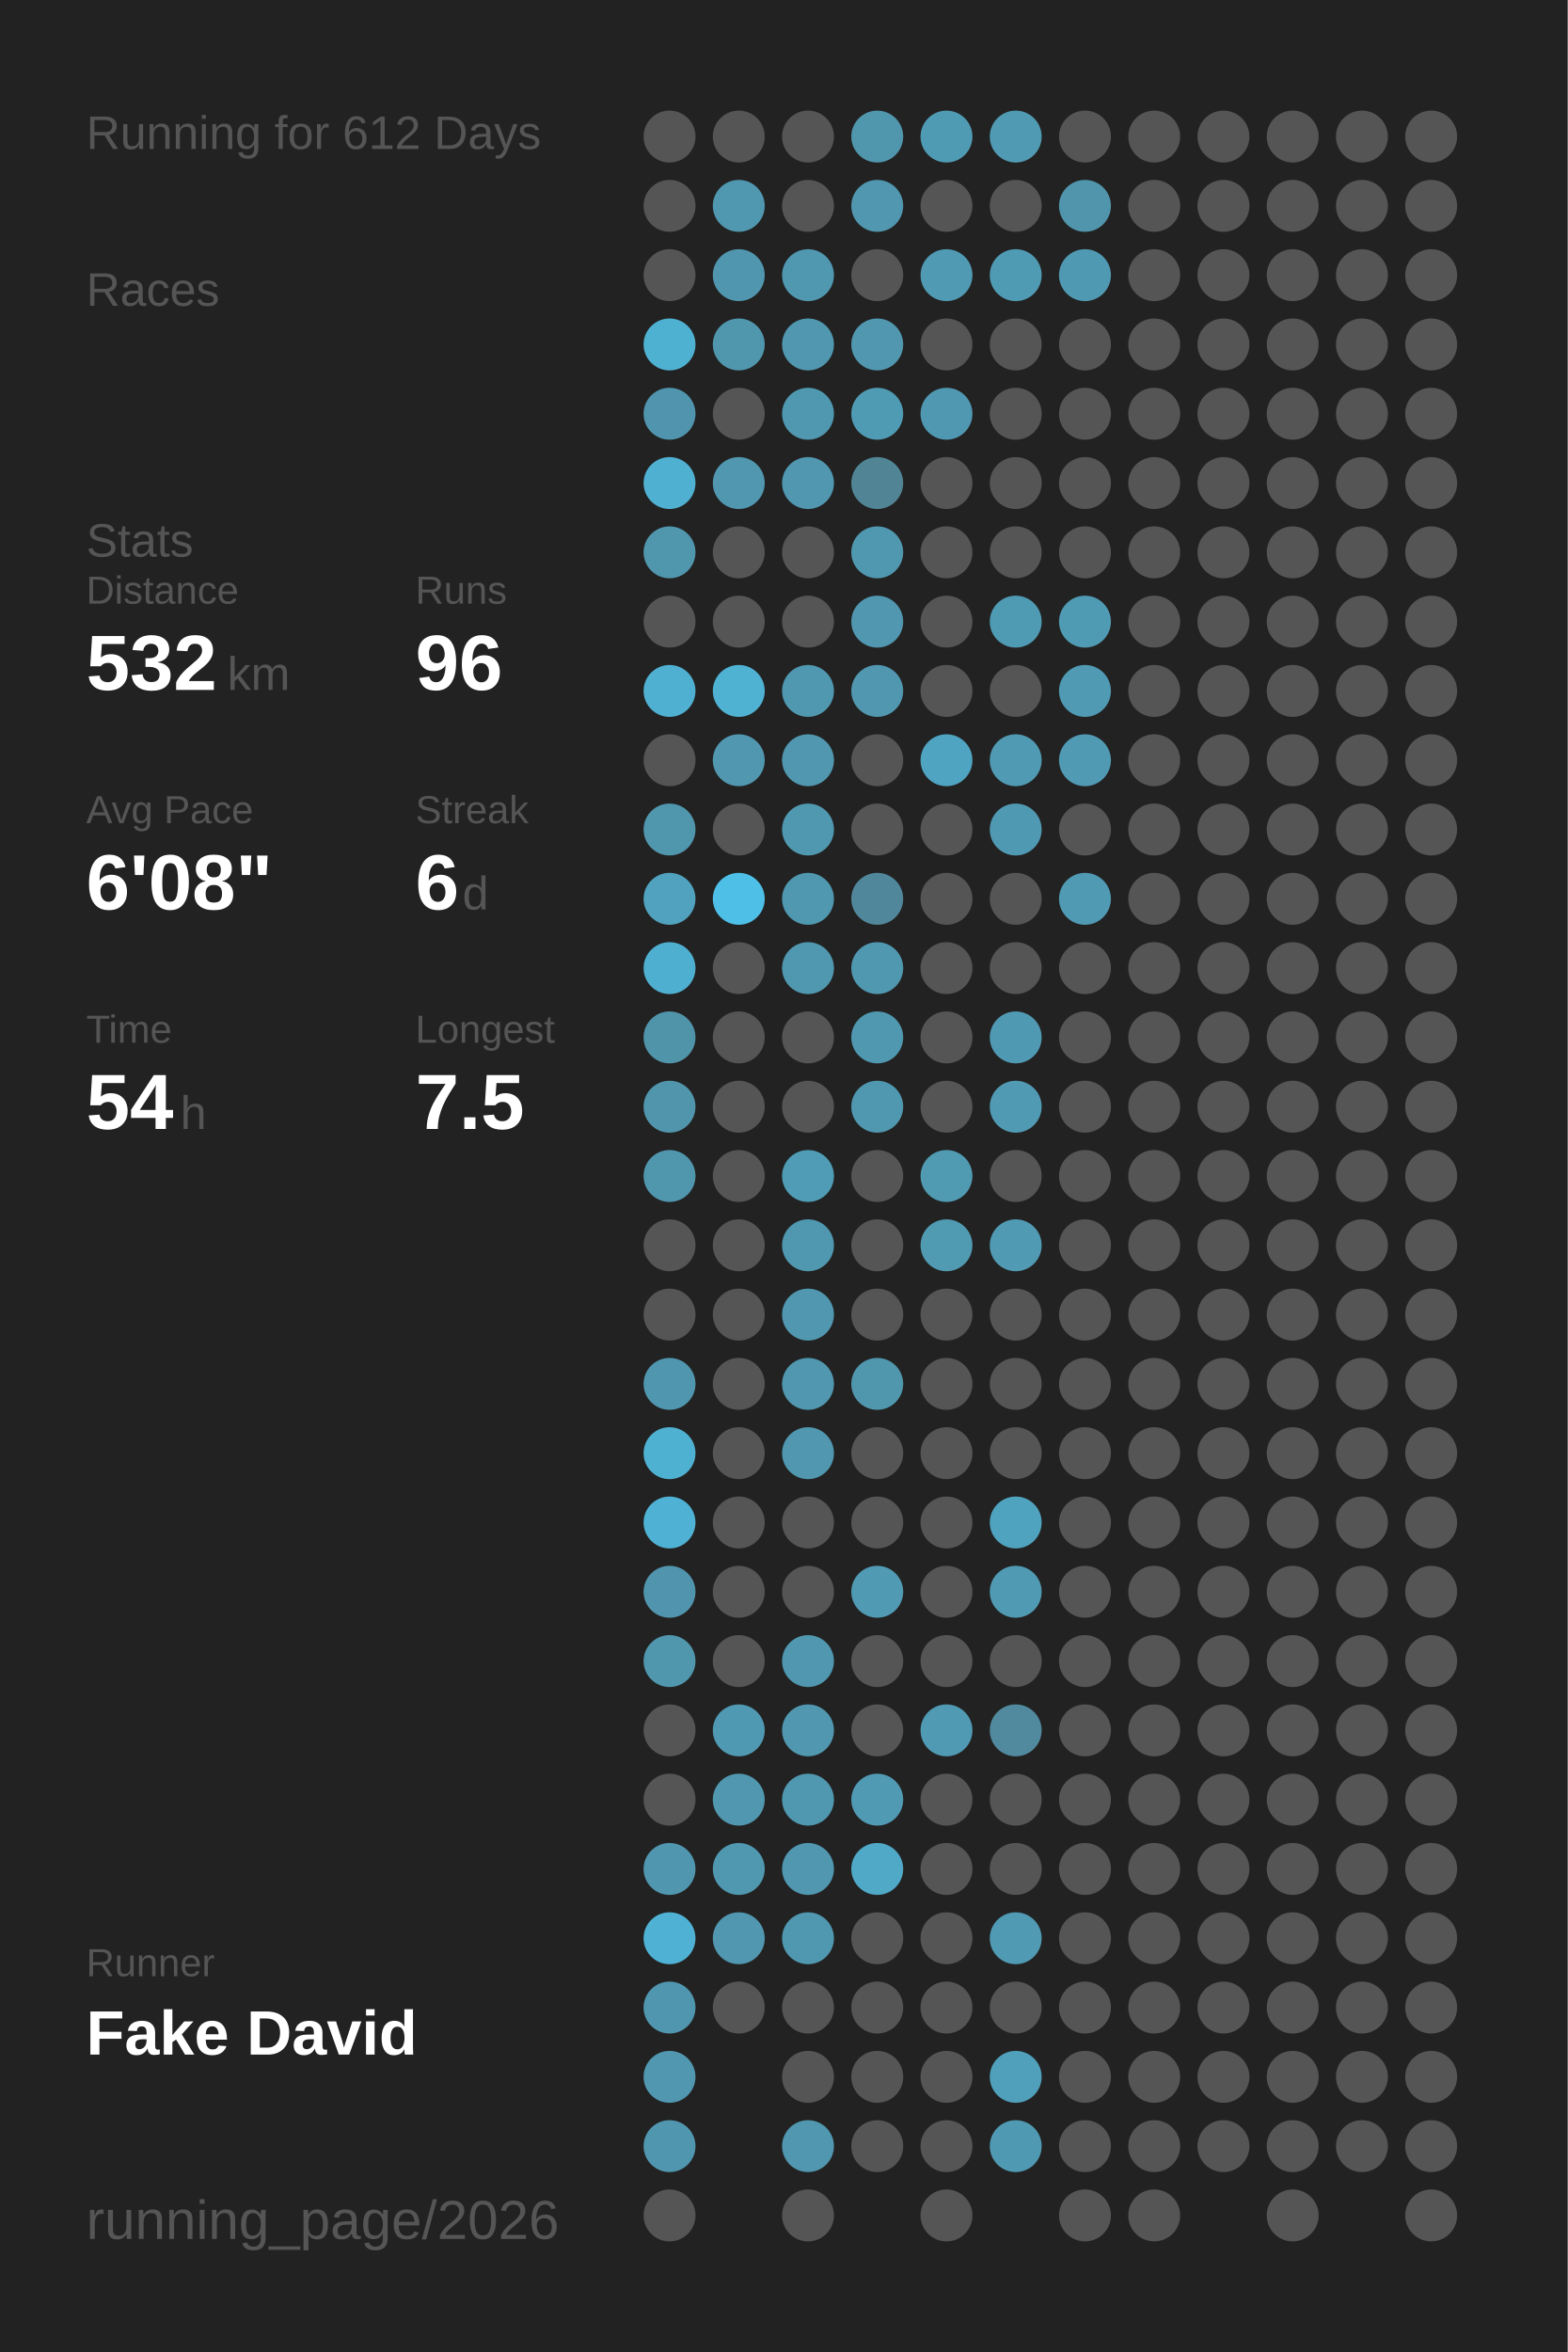
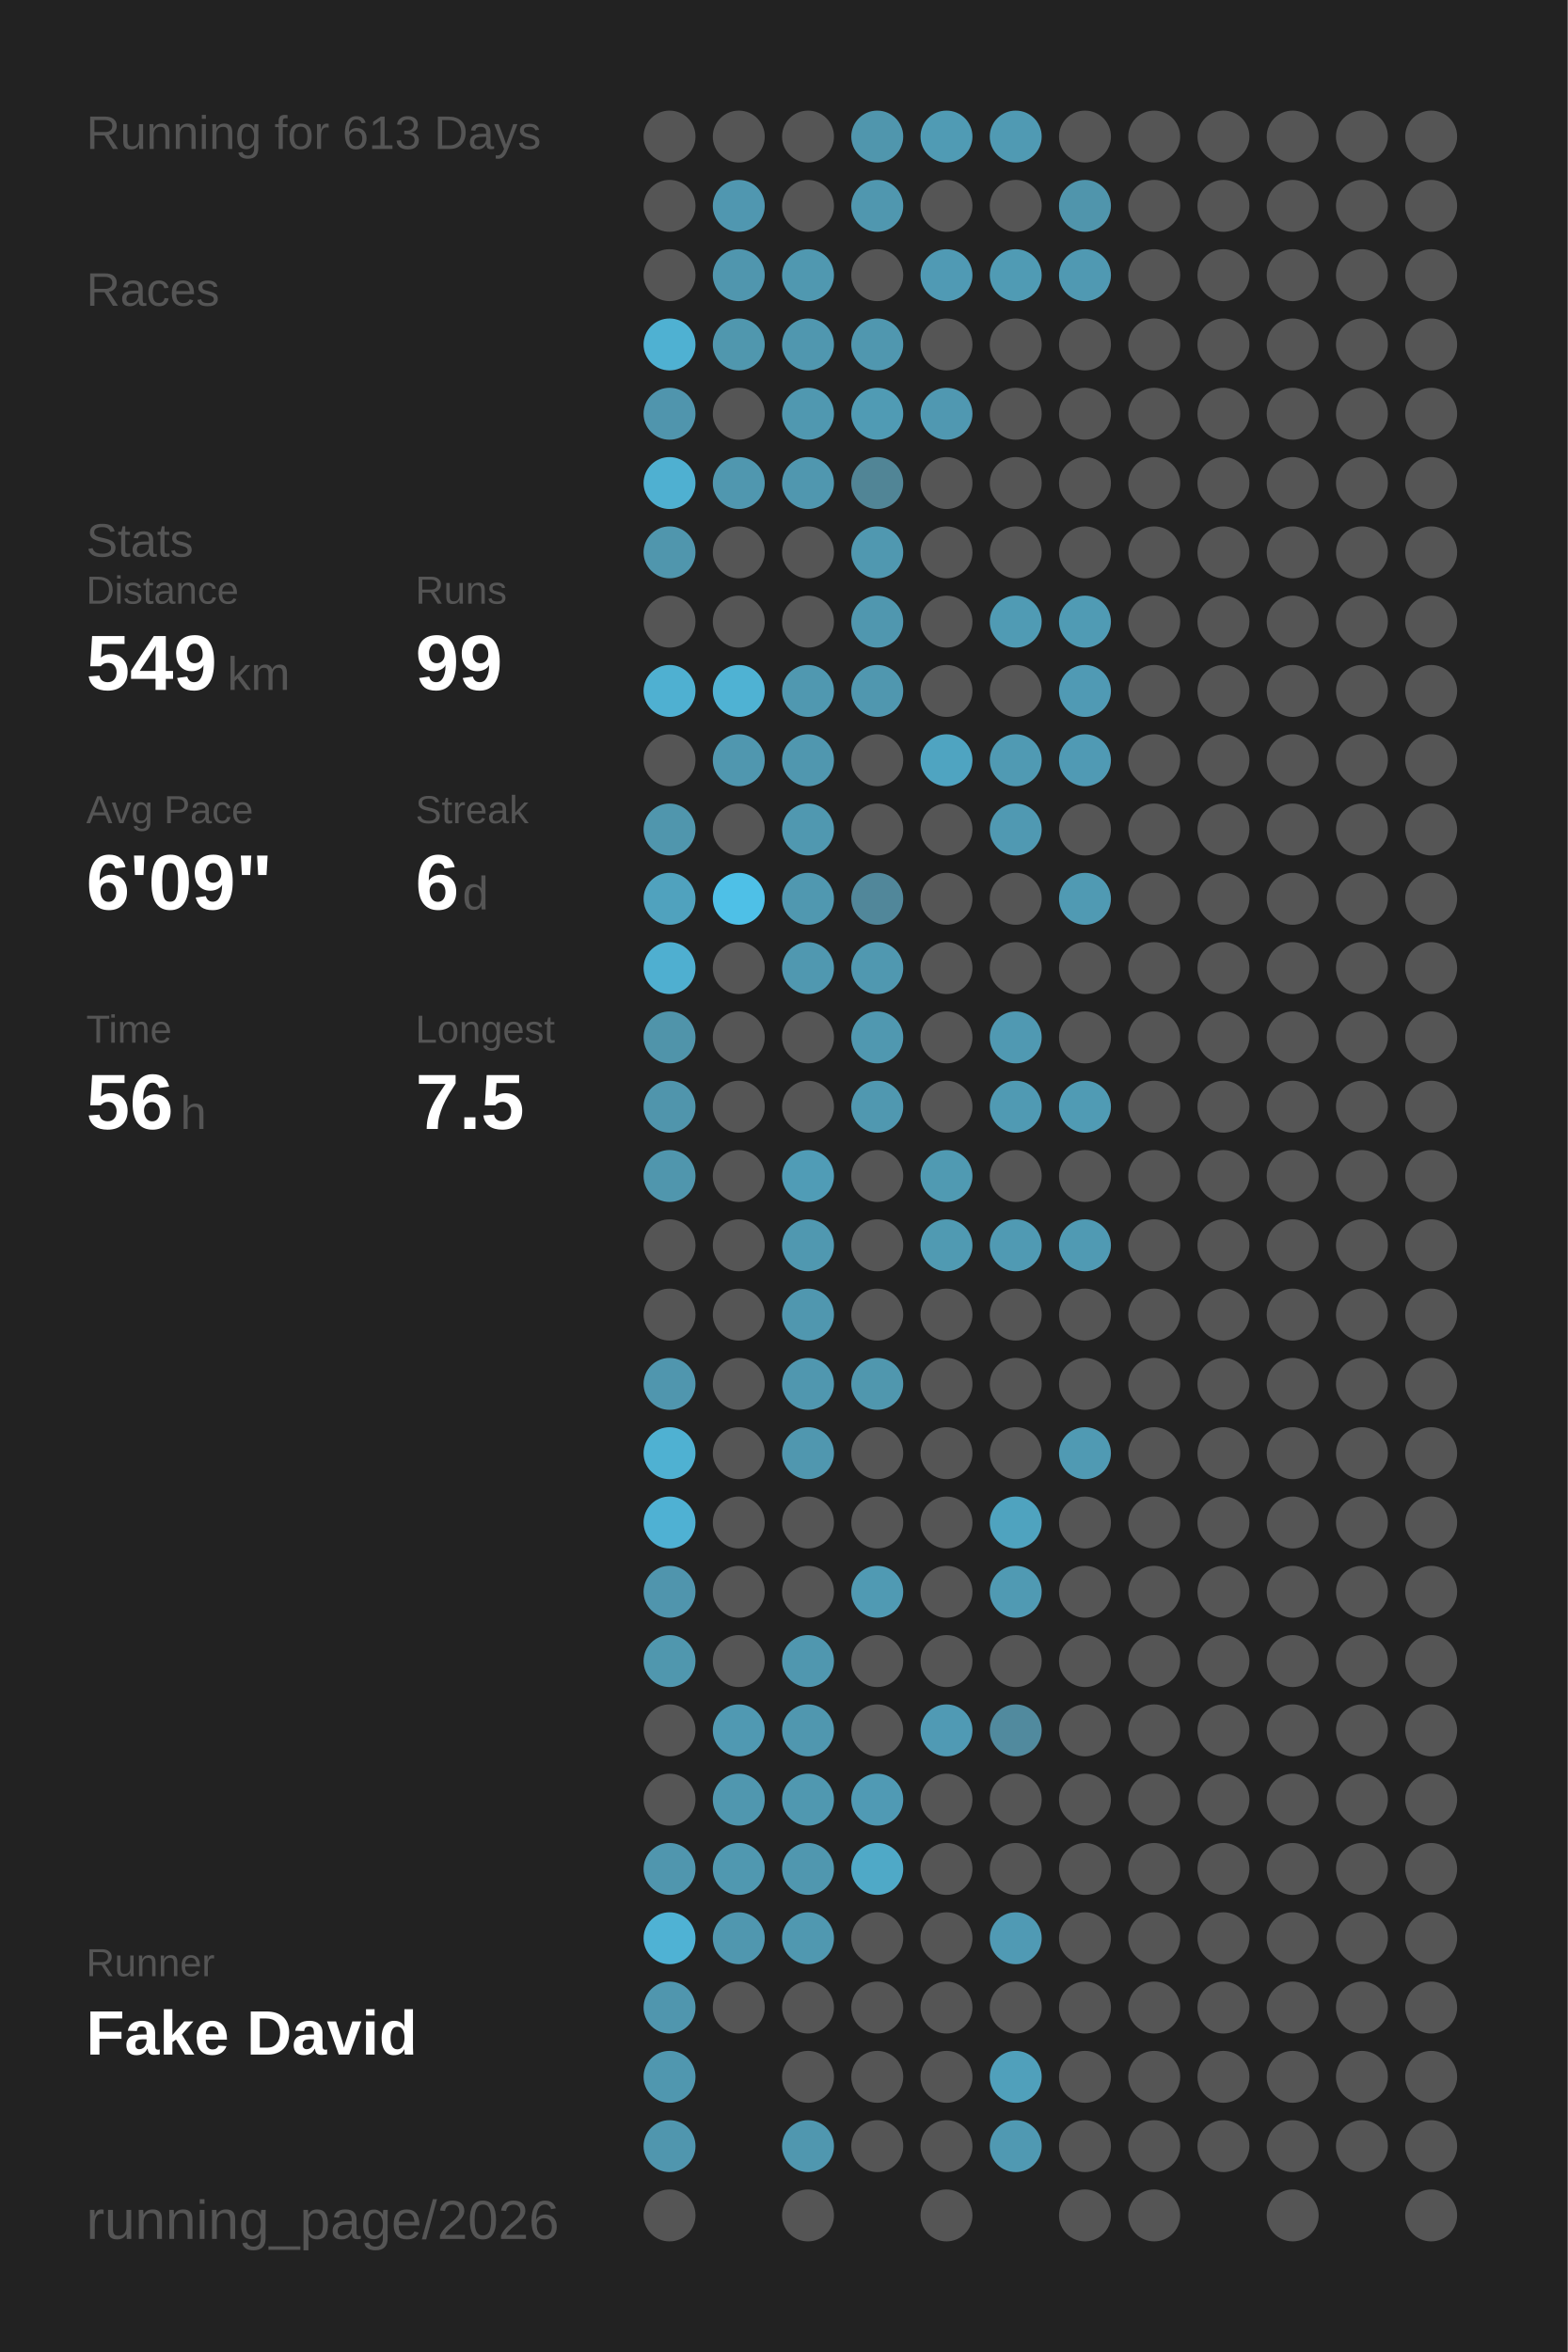
<svg xmlns="http://www.w3.org/2000/svg" baseProfile="full" height="300mm" version="1.1" viewBox="0,0,200,300" width="200mm">
  <defs />
  <rect fill="#222222" height="300" width="200" x="0" y="0" />
-   <text fill="#555555" style="font-size:6px; font-family:Arial;" x="11" y="19">Running for 612 Days</text>
+   <text fill="#555555" style="font-size:6px; font-family:Arial;" x="11" y="19">Running for 613 Days</text>
  <text fill="#555555" style="font-size:6px; font-family:Arial;" x="11" y="39">Races</text>
  <text fill="#555555" style="font-size:6px; font-family:Arial;" x="11" y="71">Stats</text>
  <text fill="#555555" style="font-size:5px; font-family:Arial;" x="11" y="77">Distance</text>
-   <text fill="#FFFFFF" style="font-size:10px; font-family:Arial; font-weight:bold;" x="11" y="88">532</text>
+   <text fill="#FFFFFF" style="font-size:10px; font-family:Arial; font-weight:bold;" x="11" y="88">549</text>
  <text fill="#555555" style="font-size:6px; font-family:Arial;" x="29" y="88">km</text>
  <text fill="#555555" style="font-size:5px; font-family:Arial;" x="53" y="77">Runs</text>
-   <text fill="#FFFFFF" style="font-size:10px; font-family:Arial; font-weight:bold;" x="53" y="88">96</text>
+   <text fill="#FFFFFF" style="font-size:10px; font-family:Arial; font-weight:bold;" x="53" y="88">99</text>
  <text fill="#555555" style="font-size:5px; font-family:Arial;" x="11" y="105">Avg Pace</text>
-   <text fill="#FFFFFF" style="font-size:10px; font-family:Arial; font-weight:bold;" x="11" y="116">6'08"</text>
+   <text fill="#FFFFFF" style="font-size:10px; font-family:Arial; font-weight:bold;" x="11" y="116">6'09"</text>
  <text fill="#555555" style="font-size:5px; font-family:Arial;" x="53" y="105">Streak</text>
  <text fill="#FFFFFF" style="font-size:10px; font-family:Arial; font-weight:bold;" x="53" y="116">6</text>
  <text fill="#555555" style="font-size:6px; font-family:Arial;" x="59" y="116">d</text>
  <text fill="#555555" style="font-size:5px; font-family:Arial;" x="11" y="133">Time</text>
-   <text fill="#FFFFFF" style="font-size:10px; font-family:Arial; font-weight:bold;" x="11" y="144">54</text>
+   <text fill="#FFFFFF" style="font-size:10px; font-family:Arial; font-weight:bold;" x="11" y="144">56</text>
  <text fill="#555555" style="font-size:6px; font-family:Arial;" x="23" y="144">h</text>
  <text fill="#555555" style="font-size:5px; font-family:Arial;" x="53" y="133">Longest</text>
  <text fill="#FFFFFF" style="font-size:10px; font-family:Arial; font-weight:bold;" x="53" y="144">7.5</text>
  <text fill="#555555" style="font-size:5px; font-family:Arial;" x="11" y="252.065">Runner</text>
  <text fill="#FFFFFF" style="font-size:8px; font-family:Arial; font-weight:bold;" x="11" y="262.065">Fake David</text>
  <text fill="#555555" style="font-size:7px; font-family:Arial;" x="11" y="285.581">running_page/2026</text>
  <circle cx="85.417" cy="17.419" fill="#555555" r="3.312" />
  <circle cx="85.417" cy="26.258" fill="#555555" r="3.312" />
  <circle cx="85.417" cy="35.097" fill="#555555" r="3.312" />
  <circle cx="85.417" cy="43.935" fill="#4fb1d2" r="3.312" />
  <circle cx="85.417" cy="52.774" fill="#5095ad" r="3.312" />
  <circle cx="85.417" cy="61.613" fill="#4fb0d1" r="3.312" />
  <circle cx="85.417" cy="70.452" fill="#5096ad" r="3.312" />
  <circle cx="85.417" cy="79.29" fill="#555555" r="3.312" />
  <circle cx="85.417" cy="88.129" fill="#4fb0d1" r="3.312" />
  <circle cx="85.417" cy="96.968" fill="#555555" r="3.312" />
  <circle cx="85.417" cy="105.806" fill="#5096ad" r="3.312" />
  <circle cx="85.417" cy="114.645" fill="#50a2be" r="3.312" />
  <circle cx="85.417" cy="123.484" fill="#4fafd0" r="3.312" />
  <circle cx="85.417" cy="132.323" fill="#5094aa" r="3.312" />
  <circle cx="85.417" cy="141.161" fill="#5095ac" r="3.312" />
  <circle cx="85.417" cy="150" fill="#5096ad" r="3.312" />
  <circle cx="85.417" cy="158.839" fill="#555555" r="3.312" />
  <circle cx="85.417" cy="167.677" fill="#555555" r="3.312" />
  <circle cx="85.417" cy="176.516" fill="#5096ae" r="3.312" />
  <circle cx="85.417" cy="185.355" fill="#4fb1d2" r="3.312" />
  <circle cx="85.417" cy="194.194" fill="#4fb1d3" r="3.312" />
  <circle cx="85.417" cy="203.032" fill="#5095ad" r="3.312" />
  <circle cx="85.417" cy="211.871" fill="#5097ae" r="3.312" />
  <circle cx="85.417" cy="220.71" fill="#555555" r="3.312" />
  <circle cx="85.417" cy="229.548" fill="#555555" r="3.312" />
  <circle cx="85.417" cy="238.387" fill="#5096ae" r="3.312" />
  <circle cx="85.417" cy="247.226" fill="#4fb2d4" r="3.312" />
  <circle cx="85.417" cy="256.065" fill="#5096ae" r="3.312" />
  <circle cx="85.417" cy="264.903" fill="#5097af" r="3.312" />
  <circle cx="85.417" cy="273.742" fill="#5096ae" r="3.312" />
  <circle cx="85.417" cy="282.581" fill="#555555" r="3.312" />
  <circle cx="94.25" cy="17.419" fill="#555555" r="3.312" />
  <circle cx="94.25" cy="26.258" fill="#5097b0" r="3.312" />
  <circle cx="94.25" cy="35.097" fill="#5096ae" r="3.312" />
  <circle cx="94.25" cy="43.935" fill="#5097ae" r="3.312" />
  <circle cx="94.25" cy="52.774" fill="#555555" r="3.312" />
  <circle cx="94.25" cy="61.613" fill="#5097af" r="3.312" />
  <circle cx="94.25" cy="70.452" fill="#555555" r="3.312" />
  <circle cx="94.25" cy="79.29" fill="#555555" r="3.312" />
  <circle cx="94.25" cy="88.129" fill="#4fb2d3" r="3.312" />
  <circle cx="94.25" cy="96.968" fill="#5097af" r="3.312" />
  <circle cx="94.25" cy="105.806" fill="#555555" r="3.312" />
  <circle cx="94.25" cy="114.645" fill="#4ec0e7" r="3.312" />
  <circle cx="94.25" cy="123.484" fill="#555555" r="3.312" />
  <circle cx="94.25" cy="132.323" fill="#555555" r="3.312" />
  <circle cx="94.25" cy="141.161" fill="#555555" r="3.312" />
  <circle cx="94.25" cy="150" fill="#555555" r="3.312" />
  <circle cx="94.25" cy="158.839" fill="#555555" r="3.312" />
  <circle cx="94.25" cy="167.677" fill="#555555" r="3.312" />
  <circle cx="94.25" cy="176.516" fill="#555555" r="3.312" />
  <circle cx="94.25" cy="185.355" fill="#555555" r="3.312" />
  <circle cx="94.25" cy="194.194" fill="#555555" r="3.312" />
  <circle cx="94.25" cy="203.032" fill="#555555" r="3.312" />
  <circle cx="94.25" cy="211.871" fill="#555555" r="3.312" />
  <circle cx="94.25" cy="220.71" fill="#5099b2" r="3.312" />
  <circle cx="94.25" cy="229.548" fill="#5097af" r="3.312" />
  <circle cx="94.25" cy="238.387" fill="#5098b0" r="3.312" />
  <circle cx="94.25" cy="247.226" fill="#5097af" r="3.312" />
  <circle cx="94.25" cy="256.065" fill="#555555" r="3.312" />
  <circle cx="103.083" cy="17.419" fill="#555555" r="3.312" />
  <circle cx="103.083" cy="26.258" fill="#555555" r="3.312" />
  <circle cx="103.083" cy="35.097" fill="#5098b0" r="3.312" />
  <circle cx="103.083" cy="43.935" fill="#5097af" r="3.312" />
  <circle cx="103.083" cy="52.774" fill="#5098b0" r="3.312" />
  <circle cx="103.083" cy="61.613" fill="#5097af" r="3.312" />
  <circle cx="103.083" cy="70.452" fill="#555555" r="3.312" />
  <circle cx="103.083" cy="79.29" fill="#555555" r="3.312" />
  <circle cx="103.083" cy="88.129" fill="#5098b0" r="3.312" />
  <circle cx="103.083" cy="96.968" fill="#5097af" r="3.312" />
  <circle cx="103.083" cy="105.806" fill="#5098b0" r="3.312" />
  <circle cx="103.083" cy="114.645" fill="#5098b0" r="3.312" />
  <circle cx="103.083" cy="123.484" fill="#5098b0" r="3.312" />
  <circle cx="103.083" cy="132.323" fill="#555555" r="3.312" />
  <circle cx="103.083" cy="141.161" fill="#555555" r="3.312" />
  <circle cx="103.083" cy="150" fill="#509cb6" r="3.312" />
  <circle cx="103.083" cy="158.839" fill="#5098b0" r="3.312" />
  <circle cx="103.083" cy="167.677" fill="#5097af" r="3.312" />
  <circle cx="103.083" cy="176.516" fill="#5097af" r="3.312" />
  <circle cx="103.083" cy="185.355" fill="#5097af" r="3.312" />
  <circle cx="103.083" cy="194.194" fill="#555555" r="3.312" />
  <circle cx="103.083" cy="203.032" fill="#555555" r="3.312" />
  <circle cx="103.083" cy="211.871" fill="#5097af" r="3.312" />
  <circle cx="103.083" cy="220.71" fill="#5097af" r="3.312" />
  <circle cx="103.083" cy="229.548" fill="#5098b0" r="3.312" />
  <circle cx="103.083" cy="238.387" fill="#5097af" r="3.312" />
  <circle cx="103.083" cy="247.226" fill="#5098b0" r="3.312" />
  <circle cx="103.083" cy="256.065" fill="#555555" r="3.312" />
  <circle cx="103.083" cy="264.903" fill="#555555" r="3.312" />
  <circle cx="103.083" cy="273.742" fill="#5097af" r="3.312" />
  <circle cx="103.083" cy="282.581" fill="#555555" r="3.312" />
  <circle cx="111.917" cy="17.419" fill="#5096ad" r="3.312" />
  <circle cx="111.917" cy="26.258" fill="#5097af" r="3.312" />
  <circle cx="111.917" cy="35.097" fill="#555555" r="3.312" />
  <circle cx="111.917" cy="43.935" fill="#5097af" r="3.312" />
  <circle cx="111.917" cy="52.774" fill="#509bb4" r="3.312" />
  <circle cx="111.917" cy="61.613" fill="#518596" r="3.312" />
  <circle cx="111.917" cy="70.452" fill="#5098b0" r="3.312" />
  <circle cx="111.917" cy="79.29" fill="#5097af" r="3.312" />
  <circle cx="111.917" cy="88.129" fill="#5097af" r="3.312" />
  <circle cx="111.917" cy="96.968" fill="#555555" r="3.312" />
  <circle cx="111.917" cy="105.806" fill="#555555" r="3.312" />
  <circle cx="111.917" cy="114.645" fill="#51879a" r="3.312" />
  <circle cx="111.917" cy="123.484" fill="#5098b0" r="3.312" />
  <circle cx="111.917" cy="132.323" fill="#5098b0" r="3.312" />
  <circle cx="111.917" cy="141.161" fill="#5098b0" r="3.312" />
  <circle cx="111.917" cy="150" fill="#555555" r="3.312" />
  <circle cx="111.917" cy="158.839" fill="#555555" r="3.312" />
  <circle cx="111.917" cy="167.677" fill="#555555" r="3.312" />
  <circle cx="111.917" cy="176.516" fill="#5097ae" r="3.312" />
  <circle cx="111.917" cy="185.355" fill="#555555" r="3.312" />
  <circle cx="111.917" cy="194.194" fill="#555555" r="3.312" />
  <circle cx="111.917" cy="203.032" fill="#509ab3" r="3.312" />
  <circle cx="111.917" cy="211.871" fill="#555555" r="3.312" />
  <circle cx="111.917" cy="220.71" fill="#555555" r="3.312" />
  <circle cx="111.917" cy="229.548" fill="#509ab4" r="3.312" />
  <circle cx="111.917" cy="238.387" fill="#4fa9c7" r="3.312" />
  <circle cx="111.917" cy="247.226" fill="#555555" r="3.312" />
  <circle cx="111.917" cy="256.065" fill="#555555" r="3.312" />
  <circle cx="111.917" cy="264.903" fill="#555555" r="3.312" />
  <circle cx="111.917" cy="273.742" fill="#555555" r="3.312" />
  <circle cx="120.75" cy="17.419" fill="#509bb4" r="3.312" />
  <circle cx="120.75" cy="26.258" fill="#555555" r="3.312" />
  <circle cx="120.75" cy="35.097" fill="#509ab4" r="3.312" />
  <circle cx="120.75" cy="43.935" fill="#555555" r="3.312" />
  <circle cx="120.75" cy="52.774" fill="#5098b1" r="3.312" />
  <circle cx="120.75" cy="61.613" fill="#555555" r="3.312" />
  <circle cx="120.75" cy="70.452" fill="#555555" r="3.312" />
  <circle cx="120.75" cy="79.29" fill="#555555" r="3.312" />
  <circle cx="120.75" cy="88.129" fill="#555555" r="3.312" />
  <circle cx="120.75" cy="96.968" fill="#4fa4c1" r="3.312" />
  <circle cx="120.75" cy="105.806" fill="#555555" r="3.312" />
  <circle cx="120.75" cy="114.645" fill="#555555" r="3.312" />
  <circle cx="120.75" cy="123.484" fill="#555555" r="3.312" />
  <circle cx="120.75" cy="132.323" fill="#555555" r="3.312" />
  <circle cx="120.75" cy="141.161" fill="#555555" r="3.312" />
  <circle cx="120.75" cy="150" fill="#509ab2" r="3.312" />
  <circle cx="120.75" cy="158.839" fill="#509ab2" r="3.312" />
  <circle cx="120.75" cy="167.677" fill="#555555" r="3.312" />
  <circle cx="120.75" cy="176.516" fill="#555555" r="3.312" />
  <circle cx="120.75" cy="185.355" fill="#555555" r="3.312" />
  <circle cx="120.75" cy="194.194" fill="#555555" r="3.312" />
  <circle cx="120.75" cy="203.032" fill="#555555" r="3.312" />
  <circle cx="120.75" cy="211.871" fill="#555555" r="3.312" />
  <circle cx="120.75" cy="220.71" fill="#509ab4" r="3.312" />
  <circle cx="120.75" cy="229.548" fill="#555555" r="3.312" />
  <circle cx="120.75" cy="238.387" fill="#555555" r="3.312" />
  <circle cx="120.75" cy="247.226" fill="#555555" r="3.312" />
  <circle cx="120.75" cy="256.065" fill="#555555" r="3.312" />
  <circle cx="120.75" cy="264.903" fill="#555555" r="3.312" />
  <circle cx="120.75" cy="273.742" fill="#555555" r="3.312" />
  <circle cx="120.75" cy="282.581" fill="#555555" r="3.312" />
  <circle cx="129.583" cy="17.419" fill="#509ab3" r="3.312" />
  <circle cx="129.583" cy="26.258" fill="#555555" r="3.312" />
  <circle cx="129.583" cy="35.097" fill="#509bb4" r="3.312" />
  <circle cx="129.583" cy="43.935" fill="#555555" r="3.312" />
  <circle cx="129.583" cy="52.774" fill="#555555" r="3.312" />
  <circle cx="129.583" cy="61.613" fill="#555555" r="3.312" />
  <circle cx="129.583" cy="70.452" fill="#555555" r="3.312" />
  <circle cx="129.583" cy="79.29" fill="#509bb4" r="3.312" />
  <circle cx="129.583" cy="88.129" fill="#555555" r="3.312" />
  <circle cx="129.583" cy="96.968" fill="#509ab3" r="3.312" />
  <circle cx="129.583" cy="105.806" fill="#5099b2" r="3.312" />
  <circle cx="129.583" cy="114.645" fill="#555555" r="3.312" />
  <circle cx="129.583" cy="123.484" fill="#555555" r="3.312" />
  <circle cx="129.583" cy="132.323" fill="#5099b2" r="3.312" />
  <circle cx="129.583" cy="141.161" fill="#509ab3" r="3.312" />
  <circle cx="129.583" cy="150" fill="#555555" r="3.312" />
  <circle cx="129.583" cy="158.839" fill="#509ab3" r="3.312" />
  <circle cx="129.583" cy="167.677" fill="#555555" r="3.312" />
  <circle cx="129.583" cy="176.516" fill="#555555" r="3.312" />
  <circle cx="129.583" cy="185.355" fill="#555555" r="3.312" />
  <circle cx="129.583" cy="194.194" fill="#4fa3bf" r="3.312" />
  <circle cx="129.583" cy="203.032" fill="#509ab3" r="3.312" />
  <circle cx="129.583" cy="211.871" fill="#555555" r="3.312" />
  <circle cx="129.583" cy="220.71" fill="#518a9e" r="3.312" />
  <circle cx="129.583" cy="229.548" fill="#555555" r="3.312" />
  <circle cx="129.583" cy="238.387" fill="#555555" r="3.312" />
  <circle cx="129.583" cy="247.226" fill="#509ab4" r="3.312" />
  <circle cx="129.583" cy="256.065" fill="#555555" r="3.312" />
  <circle cx="129.583" cy="264.903" fill="#50a0bb" r="3.312" />
  <circle cx="129.583" cy="273.742" fill="#5099b2" r="3.312" />
  <circle cx="138.417" cy="17.419" fill="#555555" r="3.312" />
  <circle cx="138.417" cy="26.258" fill="#5095ac" r="3.312" />
  <circle cx="138.417" cy="35.097" fill="#5099b2" r="3.312" />
  <circle cx="138.417" cy="43.935" fill="#555555" r="3.312" />
  <circle cx="138.417" cy="52.774" fill="#555555" r="3.312" />
  <circle cx="138.417" cy="61.613" fill="#555555" r="3.312" />
  <circle cx="138.417" cy="70.452" fill="#555555" r="3.312" />
  <circle cx="138.417" cy="79.29" fill="#509bb4" r="3.312" />
  <circle cx="138.417" cy="88.129" fill="#509ab4" r="3.312" />
  <circle cx="138.417" cy="96.968" fill="#509ab4" r="3.312" />
  <circle cx="138.417" cy="105.806" fill="#555555" r="3.312" />
  <circle cx="138.417" cy="114.645" fill="#509ab3" r="3.312" />
  <circle cx="138.417" cy="123.484" fill="#555555" r="3.312" />
  <circle cx="138.417" cy="132.323" fill="#555555" r="3.312" />
-   <circle cx="138.417" cy="141.161" fill="#555555" r="3.312" />
+   <circle cx="138.417" cy="141.161" fill="#509bb4" r="3.312" />
  <circle cx="138.417" cy="150" fill="#555555" r="3.312" />
-   <circle cx="138.417" cy="158.839" fill="#555555" r="3.312" />
+   <circle cx="138.417" cy="158.839" fill="#509ab3" r="3.312" />
  <circle cx="138.417" cy="167.677" fill="#555555" r="3.312" />
  <circle cx="138.417" cy="176.516" fill="#555555" r="3.312" />
-   <circle cx="138.417" cy="185.355" fill="#555555" r="3.312" />
+   <circle cx="138.417" cy="185.355" fill="#509ab3" r="3.312" />
  <circle cx="138.417" cy="194.194" fill="#555555" r="3.312" />
  <circle cx="138.417" cy="203.032" fill="#555555" r="3.312" />
  <circle cx="138.417" cy="211.871" fill="#555555" r="3.312" />
  <circle cx="138.417" cy="220.71" fill="#555555" r="3.312" />
  <circle cx="138.417" cy="229.548" fill="#555555" r="3.312" />
  <circle cx="138.417" cy="238.387" fill="#555555" r="3.312" />
  <circle cx="138.417" cy="247.226" fill="#555555" r="3.312" />
  <circle cx="138.417" cy="256.065" fill="#555555" r="3.312" />
  <circle cx="138.417" cy="264.903" fill="#555555" r="3.312" />
  <circle cx="138.417" cy="273.742" fill="#555555" r="3.312" />
  <circle cx="138.417" cy="282.581" fill="#555555" r="3.312" />
  <circle cx="147.25" cy="17.419" fill="#555555" r="3.312" />
  <circle cx="147.25" cy="26.258" fill="#555555" r="3.312" />
  <circle cx="147.25" cy="35.097" fill="#555555" r="3.312" />
  <circle cx="147.25" cy="43.935" fill="#555555" r="3.312" />
  <circle cx="147.25" cy="52.774" fill="#555555" r="3.312" />
  <circle cx="147.25" cy="61.613" fill="#555555" r="3.312" />
  <circle cx="147.25" cy="70.452" fill="#555555" r="3.312" />
  <circle cx="147.25" cy="79.29" fill="#555555" r="3.312" />
  <circle cx="147.25" cy="88.129" fill="#555555" r="3.312" />
  <circle cx="147.25" cy="96.968" fill="#555555" r="3.312" />
  <circle cx="147.25" cy="105.806" fill="#555555" r="3.312" />
  <circle cx="147.25" cy="114.645" fill="#555555" r="3.312" />
  <circle cx="147.25" cy="123.484" fill="#555555" r="3.312" />
  <circle cx="147.25" cy="132.323" fill="#555555" r="3.312" />
  <circle cx="147.25" cy="141.161" fill="#555555" r="3.312" />
  <circle cx="147.25" cy="150" fill="#555555" r="3.312" />
  <circle cx="147.25" cy="158.839" fill="#555555" r="3.312" />
  <circle cx="147.25" cy="167.677" fill="#555555" r="3.312" />
  <circle cx="147.25" cy="176.516" fill="#555555" r="3.312" />
  <circle cx="147.25" cy="185.355" fill="#555555" r="3.312" />
  <circle cx="147.25" cy="194.194" fill="#555555" r="3.312" />
  <circle cx="147.25" cy="203.032" fill="#555555" r="3.312" />
  <circle cx="147.25" cy="211.871" fill="#555555" r="3.312" />
  <circle cx="147.25" cy="220.71" fill="#555555" r="3.312" />
  <circle cx="147.25" cy="229.548" fill="#555555" r="3.312" />
  <circle cx="147.25" cy="238.387" fill="#555555" r="3.312" />
  <circle cx="147.25" cy="247.226" fill="#555555" r="3.312" />
  <circle cx="147.25" cy="256.065" fill="#555555" r="3.312" />
  <circle cx="147.25" cy="264.903" fill="#555555" r="3.312" />
  <circle cx="147.25" cy="273.742" fill="#555555" r="3.312" />
  <circle cx="147.25" cy="282.581" fill="#555555" r="3.312" />
  <circle cx="156.083" cy="17.419" fill="#555555" r="3.312" />
  <circle cx="156.083" cy="26.258" fill="#555555" r="3.312" />
  <circle cx="156.083" cy="35.097" fill="#555555" r="3.312" />
  <circle cx="156.083" cy="43.935" fill="#555555" r="3.312" />
  <circle cx="156.083" cy="52.774" fill="#555555" r="3.312" />
  <circle cx="156.083" cy="61.613" fill="#555555" r="3.312" />
  <circle cx="156.083" cy="70.452" fill="#555555" r="3.312" />
  <circle cx="156.083" cy="79.29" fill="#555555" r="3.312" />
  <circle cx="156.083" cy="88.129" fill="#555555" r="3.312" />
  <circle cx="156.083" cy="96.968" fill="#555555" r="3.312" />
  <circle cx="156.083" cy="105.806" fill="#555555" r="3.312" />
  <circle cx="156.083" cy="114.645" fill="#555555" r="3.312" />
  <circle cx="156.083" cy="123.484" fill="#555555" r="3.312" />
  <circle cx="156.083" cy="132.323" fill="#555555" r="3.312" />
  <circle cx="156.083" cy="141.161" fill="#555555" r="3.312" />
  <circle cx="156.083" cy="150" fill="#555555" r="3.312" />
  <circle cx="156.083" cy="158.839" fill="#555555" r="3.312" />
  <circle cx="156.083" cy="167.677" fill="#555555" r="3.312" />
  <circle cx="156.083" cy="176.516" fill="#555555" r="3.312" />
  <circle cx="156.083" cy="185.355" fill="#555555" r="3.312" />
  <circle cx="156.083" cy="194.194" fill="#555555" r="3.312" />
  <circle cx="156.083" cy="203.032" fill="#555555" r="3.312" />
  <circle cx="156.083" cy="211.871" fill="#555555" r="3.312" />
  <circle cx="156.083" cy="220.71" fill="#555555" r="3.312" />
  <circle cx="156.083" cy="229.548" fill="#555555" r="3.312" />
  <circle cx="156.083" cy="238.387" fill="#555555" r="3.312" />
  <circle cx="156.083" cy="247.226" fill="#555555" r="3.312" />
  <circle cx="156.083" cy="256.065" fill="#555555" r="3.312" />
  <circle cx="156.083" cy="264.903" fill="#555555" r="3.312" />
  <circle cx="156.083" cy="273.742" fill="#555555" r="3.312" />
  <circle cx="164.917" cy="17.419" fill="#555555" r="3.312" />
  <circle cx="164.917" cy="26.258" fill="#555555" r="3.312" />
  <circle cx="164.917" cy="35.097" fill="#555555" r="3.312" />
  <circle cx="164.917" cy="43.935" fill="#555555" r="3.312" />
  <circle cx="164.917" cy="52.774" fill="#555555" r="3.312" />
  <circle cx="164.917" cy="61.613" fill="#555555" r="3.312" />
  <circle cx="164.917" cy="70.452" fill="#555555" r="3.312" />
  <circle cx="164.917" cy="79.29" fill="#555555" r="3.312" />
  <circle cx="164.917" cy="88.129" fill="#555555" r="3.312" />
  <circle cx="164.917" cy="96.968" fill="#555555" r="3.312" />
  <circle cx="164.917" cy="105.806" fill="#555555" r="3.312" />
  <circle cx="164.917" cy="114.645" fill="#555555" r="3.312" />
  <circle cx="164.917" cy="123.484" fill="#555555" r="3.312" />
  <circle cx="164.917" cy="132.323" fill="#555555" r="3.312" />
  <circle cx="164.917" cy="141.161" fill="#555555" r="3.312" />
  <circle cx="164.917" cy="150" fill="#555555" r="3.312" />
  <circle cx="164.917" cy="158.839" fill="#555555" r="3.312" />
  <circle cx="164.917" cy="167.677" fill="#555555" r="3.312" />
  <circle cx="164.917" cy="176.516" fill="#555555" r="3.312" />
  <circle cx="164.917" cy="185.355" fill="#555555" r="3.312" />
  <circle cx="164.917" cy="194.194" fill="#555555" r="3.312" />
  <circle cx="164.917" cy="203.032" fill="#555555" r="3.312" />
  <circle cx="164.917" cy="211.871" fill="#555555" r="3.312" />
  <circle cx="164.917" cy="220.71" fill="#555555" r="3.312" />
  <circle cx="164.917" cy="229.548" fill="#555555" r="3.312" />
  <circle cx="164.917" cy="238.387" fill="#555555" r="3.312" />
  <circle cx="164.917" cy="247.226" fill="#555555" r="3.312" />
  <circle cx="164.917" cy="256.065" fill="#555555" r="3.312" />
  <circle cx="164.917" cy="264.903" fill="#555555" r="3.312" />
  <circle cx="164.917" cy="273.742" fill="#555555" r="3.312" />
  <circle cx="164.917" cy="282.581" fill="#555555" r="3.312" />
  <circle cx="173.75" cy="17.419" fill="#555555" r="3.312" />
  <circle cx="173.75" cy="26.258" fill="#555555" r="3.312" />
  <circle cx="173.75" cy="35.097" fill="#555555" r="3.312" />
  <circle cx="173.75" cy="43.935" fill="#555555" r="3.312" />
  <circle cx="173.75" cy="52.774" fill="#555555" r="3.312" />
  <circle cx="173.75" cy="61.613" fill="#555555" r="3.312" />
  <circle cx="173.75" cy="70.452" fill="#555555" r="3.312" />
  <circle cx="173.75" cy="79.29" fill="#555555" r="3.312" />
  <circle cx="173.75" cy="88.129" fill="#555555" r="3.312" />
  <circle cx="173.75" cy="96.968" fill="#555555" r="3.312" />
  <circle cx="173.75" cy="105.806" fill="#555555" r="3.312" />
  <circle cx="173.75" cy="114.645" fill="#555555" r="3.312" />
  <circle cx="173.75" cy="123.484" fill="#555555" r="3.312" />
  <circle cx="173.75" cy="132.323" fill="#555555" r="3.312" />
  <circle cx="173.75" cy="141.161" fill="#555555" r="3.312" />
  <circle cx="173.75" cy="150" fill="#555555" r="3.312" />
  <circle cx="173.75" cy="158.839" fill="#555555" r="3.312" />
  <circle cx="173.75" cy="167.677" fill="#555555" r="3.312" />
  <circle cx="173.75" cy="176.516" fill="#555555" r="3.312" />
  <circle cx="173.75" cy="185.355" fill="#555555" r="3.312" />
  <circle cx="173.75" cy="194.194" fill="#555555" r="3.312" />
  <circle cx="173.75" cy="203.032" fill="#555555" r="3.312" />
  <circle cx="173.75" cy="211.871" fill="#555555" r="3.312" />
  <circle cx="173.75" cy="220.71" fill="#555555" r="3.312" />
  <circle cx="173.75" cy="229.548" fill="#555555" r="3.312" />
  <circle cx="173.75" cy="238.387" fill="#555555" r="3.312" />
  <circle cx="173.75" cy="247.226" fill="#555555" r="3.312" />
  <circle cx="173.75" cy="256.065" fill="#555555" r="3.312" />
  <circle cx="173.75" cy="264.903" fill="#555555" r="3.312" />
  <circle cx="173.75" cy="273.742" fill="#555555" r="3.312" />
  <circle cx="182.583" cy="17.419" fill="#555555" r="3.312" />
  <circle cx="182.583" cy="26.258" fill="#555555" r="3.312" />
  <circle cx="182.583" cy="35.097" fill="#555555" r="3.312" />
  <circle cx="182.583" cy="43.935" fill="#555555" r="3.312" />
  <circle cx="182.583" cy="52.774" fill="#555555" r="3.312" />
  <circle cx="182.583" cy="61.613" fill="#555555" r="3.312" />
  <circle cx="182.583" cy="70.452" fill="#555555" r="3.312" />
  <circle cx="182.583" cy="79.29" fill="#555555" r="3.312" />
  <circle cx="182.583" cy="88.129" fill="#555555" r="3.312" />
  <circle cx="182.583" cy="96.968" fill="#555555" r="3.312" />
  <circle cx="182.583" cy="105.806" fill="#555555" r="3.312" />
  <circle cx="182.583" cy="114.645" fill="#555555" r="3.312" />
  <circle cx="182.583" cy="123.484" fill="#555555" r="3.312" />
  <circle cx="182.583" cy="132.323" fill="#555555" r="3.312" />
  <circle cx="182.583" cy="141.161" fill="#555555" r="3.312" />
  <circle cx="182.583" cy="150" fill="#555555" r="3.312" />
  <circle cx="182.583" cy="158.839" fill="#555555" r="3.312" />
  <circle cx="182.583" cy="167.677" fill="#555555" r="3.312" />
  <circle cx="182.583" cy="176.516" fill="#555555" r="3.312" />
  <circle cx="182.583" cy="185.355" fill="#555555" r="3.312" />
  <circle cx="182.583" cy="194.194" fill="#555555" r="3.312" />
  <circle cx="182.583" cy="203.032" fill="#555555" r="3.312" />
  <circle cx="182.583" cy="211.871" fill="#555555" r="3.312" />
  <circle cx="182.583" cy="220.71" fill="#555555" r="3.312" />
  <circle cx="182.583" cy="229.548" fill="#555555" r="3.312" />
  <circle cx="182.583" cy="238.387" fill="#555555" r="3.312" />
  <circle cx="182.583" cy="247.226" fill="#555555" r="3.312" />
  <circle cx="182.583" cy="256.065" fill="#555555" r="3.312" />
  <circle cx="182.583" cy="264.903" fill="#555555" r="3.312" />
  <circle cx="182.583" cy="273.742" fill="#555555" r="3.312" />
  <circle cx="182.583" cy="282.581" fill="#555555" r="3.312" />
</svg>
